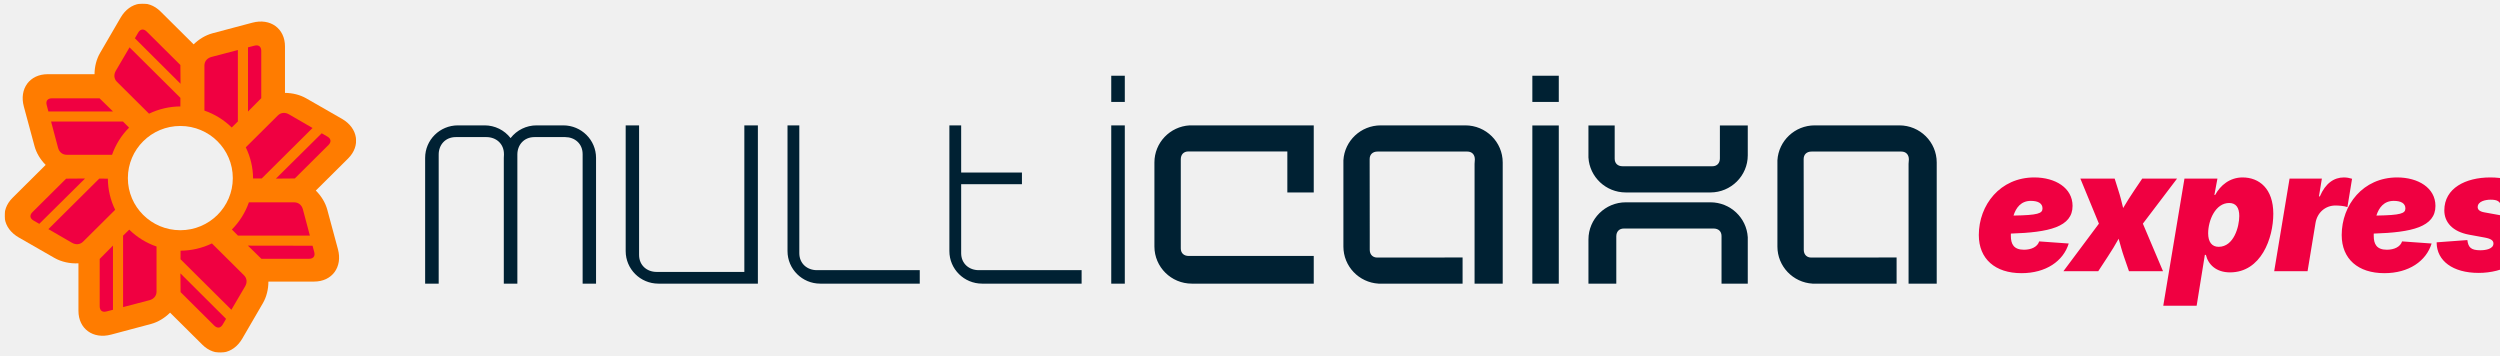
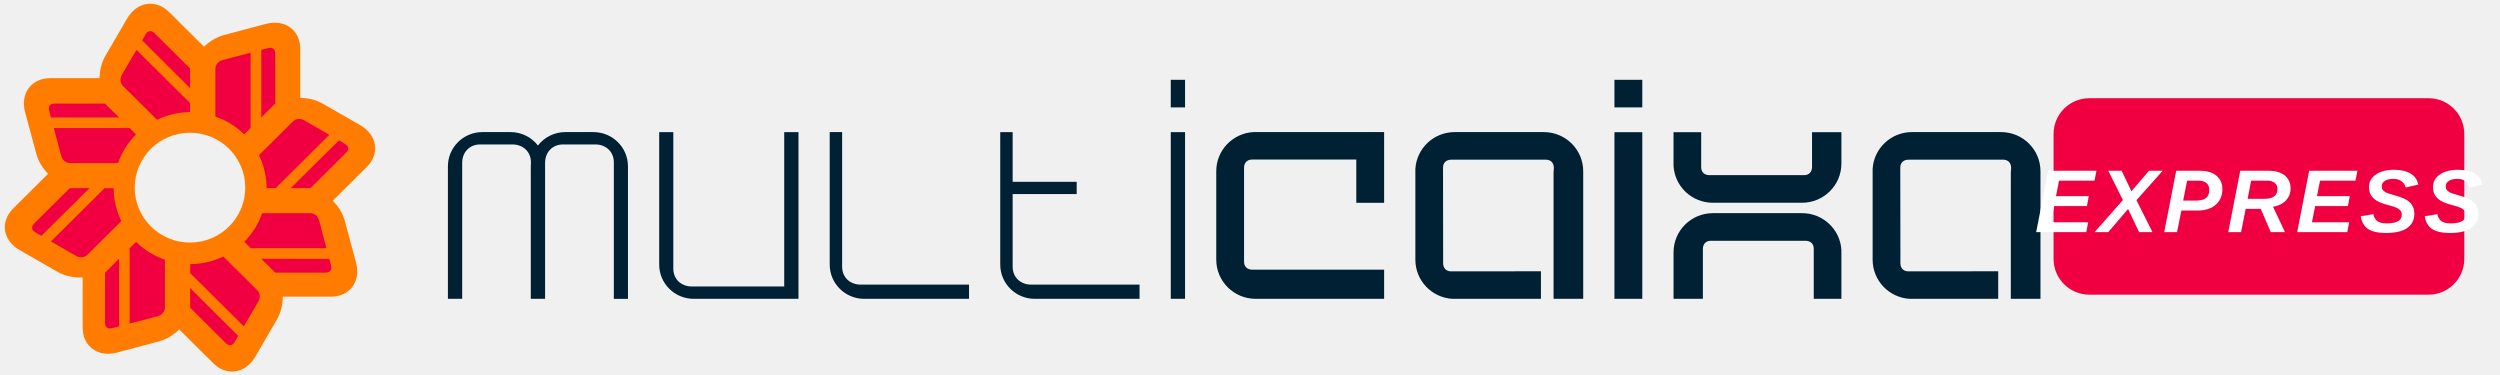
- <svg xmlns="http://www.w3.org/2000/svg" xmlns:xlink="http://www.w3.org/1999/xlink" viewBox="0 0 295 42">
-   <defs>
-     <path id="mcx-icon-def" d="M0 0h41.48v41.197H0z" />
-   </defs>
+ <svg xmlns="http://www.w3.org/2000/svg" viewBox="0 0 280 42">
  <g fill="none" fill-rule="evenodd">
    <path d="M120.589 21.737v-1.378h-7.172v-5.563h-1.39v14.833c0 2.119 1.73 3.84 3.865 3.84h11.738v-1.59h-12.143c-1.119 0-2.07-.757-2.07-2.01v-8.132h7.172zm34.433 11.732v-3.266h-14.758c-.555 0-.931-.328-.931-.887v-10.52c0-.552.331-.925.893-.925h11.68v4.84h3.116v-7.917h-14.649c-2.316.133-4.152 2.043-4.152 4.375v9.916c0 2.42 1.976 4.384 4.415 4.384h14.386zM92.927 14.796v14.833c0 2.119 1.73 3.84 3.864 3.84h11.74v-1.59H96.39c-1.122 0-2.071-.757-2.071-2.01V14.795h-1.39zm-5.095 0v17.29H77.48c-1.121 0-2.069-.755-2.069-2.01v-15.28H73.83v14.833c0 2.121 1.728 3.84 3.865 3.84H89.43V14.796h-1.599zM59.45 33.469h1.599V18.23c0-1.114.762-2.053 2.024-2.053h3.61c1.118 0 2.067.755 2.067 2.01V33.47h1.583V18.631c0-2.12-1.733-3.837-3.866-3.837h-3.151a3.868 3.868 0 00-3.067 1.502 3.864 3.864 0 00-3.064-1.502H54.03c-2.135 0-3.864 1.718-3.864 3.837v14.838h1.599V18.23c0-1.114.76-2.053 2.024-2.053h3.607c1.12 0 2.07.755 2.07 2.01v.087c-.01.12-.017.24-.017.358V33.47zm71.677 0h1.6V14.796h-1.6v18.673zm0-21.437h1.6V8.935h-1.6v3.097zm75.11 2.773h-3.29v3.888c0 .552-.33.925-.891.925h-10.59c-.559 0-.933-.328-.933-.887v-3.926h-3.097v3.78c.136 2.301 2.057 4.124 4.405 4.124h9.983c2.437 0 4.413-1.966 4.413-4.385v-3.52zm-18.8 18.664h3.286v-5.58c0-.55.331-.923.894-.923h10.587c.56 0 .936.326.936.885v5.618h3.097v-5.473c-.136-2.3-2.057-4.123-4.405-4.123h-9.985c-2.435 0-4.41 1.964-4.41 4.384v5.212zm-13.438-14.137v14.137h3.321V19.176c0-2.423-1.976-4.382-4.413-4.382h-9.982c-2.349 0-4.268 1.822-4.404 4.122v10.178c0 2.33 1.834 4.242 4.15 4.375h9.914v-3.086l-10.06.009c-.069 0-.136-.005-.2-.016-.44-.08-.695-.425-.695-.912v-1.617l-.011-9.075c0-.56.375-.888.931-.888h10.59c.56 0 .892.37.892.926l-.033.522zm51.212 0v14.137h3.322V19.176c0-2.423-1.975-4.382-4.412-4.382h-9.983c-2.348 0-4.266 1.822-4.403 4.122v10.178c0 2.33 1.836 4.242 4.15 4.375h9.914v-3.086l-10.064.009c-.067 0-.134-.005-.196-.016-.44-.08-.695-.425-.695-.912v-1.617l-.013-9.075c0-.56.374-.888.932-.888h10.589c.564 0 .895.37.895.926l-.036.522zm-44.394-7.3h3.12V8.935h-3.12v3.097zm0 21.437h3.12V14.805h-3.12v18.664z" fill="#002133" />
-     <g transform="translate(.54 .417)">
-       <mask id="mcx-mask" fill="#fff">
-         <use xlink:href="#mcx-icon-def" />
-       </mask>
-       <path d="M14.548 20.599c0 3.396 2.772 6.15 6.191 6.15 3.42 0 6.192-2.754 6.192-6.15 0-3.398-2.772-6.152-6.192-6.152-3.419 0-6.19 2.754-6.19 6.152m-9.701-1.557c-.62-.625-1.093-1.393-1.316-2.222l-1.258-4.66c-.57-2.112.692-3.823 2.817-3.823h5.523c.006-.878.219-1.753.65-2.498l2.43-4.177c1.098-1.893 3.209-2.218 4.71-.724l3.907 3.879c.629-.617 1.402-1.086 2.236-1.31L29.24 2.26c2.125-.566 3.848.687 3.848 2.798v5.486c.884.008 1.765.217 2.513.647l4.206 2.412c1.906 1.092 2.232 3.189.73 4.682l-3.81 3.784c.637.633 1.124 1.414 1.352 2.258l1.258 4.662c.568 2.11-.694 3.82-2.818 3.82h-5.387c0 .897-.213 1.79-.652 2.549l-2.429 4.178c-1.1 1.893-3.21 2.217-4.711.724l-3.811-3.785c-.637.634-1.423 1.117-2.273 1.343l-4.693 1.25c-2.124.565-3.846-.688-3.846-2.8v-5.612c-.991.048-1.998-.16-2.838-.64l-4.206-2.413c-1.905-1.092-2.231-3.189-.728-4.68l3.904-3.88" fill="#FF7C00" mask="url(#mcx-mask)" />
-     </g>
+     <path d="M15.088 21.016c0 3.396 2.772 6.15 6.191 6.15 3.42 0 6.192-2.754 6.192-6.15 0-3.398-2.772-6.152-6.192-6.152-3.419 0-6.19 2.754-6.19 6.152m-9.701-1.557c-.62-.625-1.093-1.393-1.316-2.222l-1.258-4.66c-.57-2.112.692-3.823 2.817-3.823h5.523c.006-.878.219-1.753.65-2.498l2.43-4.177c1.098-1.893 3.209-2.218 4.71-.724l3.907 3.879c.629-.617 1.402-1.086 2.236-1.31L29.78 2.677c2.125-.566 3.848.687 3.848 2.798v5.486c.884.008 1.765.217 2.513.647l4.206 2.412c1.906 1.092 2.232 3.189.73 4.682l-3.81 3.784c.637.633 1.124 1.414 1.352 2.258l1.258 4.662c.568 2.11-.694 3.82-2.818 3.82h-5.387c0 .897-.213 1.79-.652 2.549l-2.429 4.178c-1.1 1.893-3.21 2.217-4.711.724l-3.811-3.785c-.637.634-1.423 1.117-2.273 1.343l-4.693 1.25c-2.124.565-3.846-.688-3.846-2.8v-5.612c-.991.048-1.998-.16-2.838-.64l-4.206-2.413c-1.905-1.092-2.231-3.189-.728-4.68l3.904-3.88" fill="#FF7C00" />
    <path d="M13.339 13.156h-7.63l-.2-.764c-.132-.498.124-.79.62-.79h5.62l1.59 1.554zm7.945-.597a8.624 8.624 0 00-3.698.856l-3.79-3.765c-.355-.352-.389-.854-.131-1.295l1.622-2.767 6.002 5.96-.005 1.011zm.018-2.674l-5.386-5.368.394-.672c.26-.444.65-.471 1-.122l3.974 3.946.018 2.216zm6.043 5.16a8.565 8.565 0 00-3.223-1.994V7.726c0-.495.334-.877.829-1.006l3.116-.818v8.43l-.722.713zm1.918-1.88V5.586l.77-.198c.499-.131.795.122.795.615v5.583l-1.565 1.579zm.6 7.894a8.498 8.498 0 00-.861-3.674l3.79-3.766c.354-.351.86-.386 1.303-.129l2.786 1.612-6.001 5.96-1.018-.003zm2.693.018l5.404-5.35.676.39c.446.259.474.646.123.994l-3.973 3.948-2.23.018zm-5.194 6.002a8.51 8.51 0 002.006-3.202h5.36c.5 0 .883.332 1.013.823l.823 3.098h-8.486l-.716-.719zm1.892 1.905l7.628.012.2.753c.133.496-.125.788-.619.788h-5.62l-1.59-1.553zm-7.947.597a8.633 8.633 0 003.7-.856l3.789 3.766c.353.35.39.854.13 1.294l-1.622 2.767-6.001-5.96.004-1.011zm-.017 2.675l5.385 5.367-.394.673c-.26.444-.649.471-1 .124l-3.974-3.95-.017-2.214zm-6.043-5.16a8.568 8.568 0 003.224 1.993v5.326c0 .496-.335.876-.83 1.007l-3.118.816v-8.43l.724-.711zm-1.917 1.88v7.578l-.771.198c-.499.132-.794-.122-.794-.616v-5.581l1.565-1.58zm-.602-7.895a8.483 8.483 0 00.861 3.675L9.8 28.52c-.353.351-.86.386-1.302.13L5.71 27.037l6.002-5.96 1.016.003zm-2.692-.017l-5.403 5.351-.677-.393c-.447-.259-.475-.645-.124-.993l3.973-3.948 2.231-.017zm5.194-6.004a8.526 8.526 0 00-2.007 3.203h-5.36c-.5 0-.883-.33-1.013-.824l-.823-3.095h8.486l.717.716z" fill="#F00041" />
-     <g transform="translate(233, 10)">
-       <text x="0" y="22" font-family="system-ui, -apple-system, sans-serif" font-size="20" font-weight="900" font-style="italic" fill="#F00041" letter-spacing="-0.5">express</text>
+     <g transform="translate(230, 8)">
+       <rect x="0" y="3" width="46" height="22" rx="4" fill="#F00041" />
+       <text x="23" y="18" font-family="-apple-system, BlinkMacSystemFont, Arial, sans-serif" font-size="10" font-weight="900" font-style="italic" fill="#ffffff" text-anchor="middle" letter-spacing="0.5">EXPRESS</text>
    </g>
  </g>
</svg>
